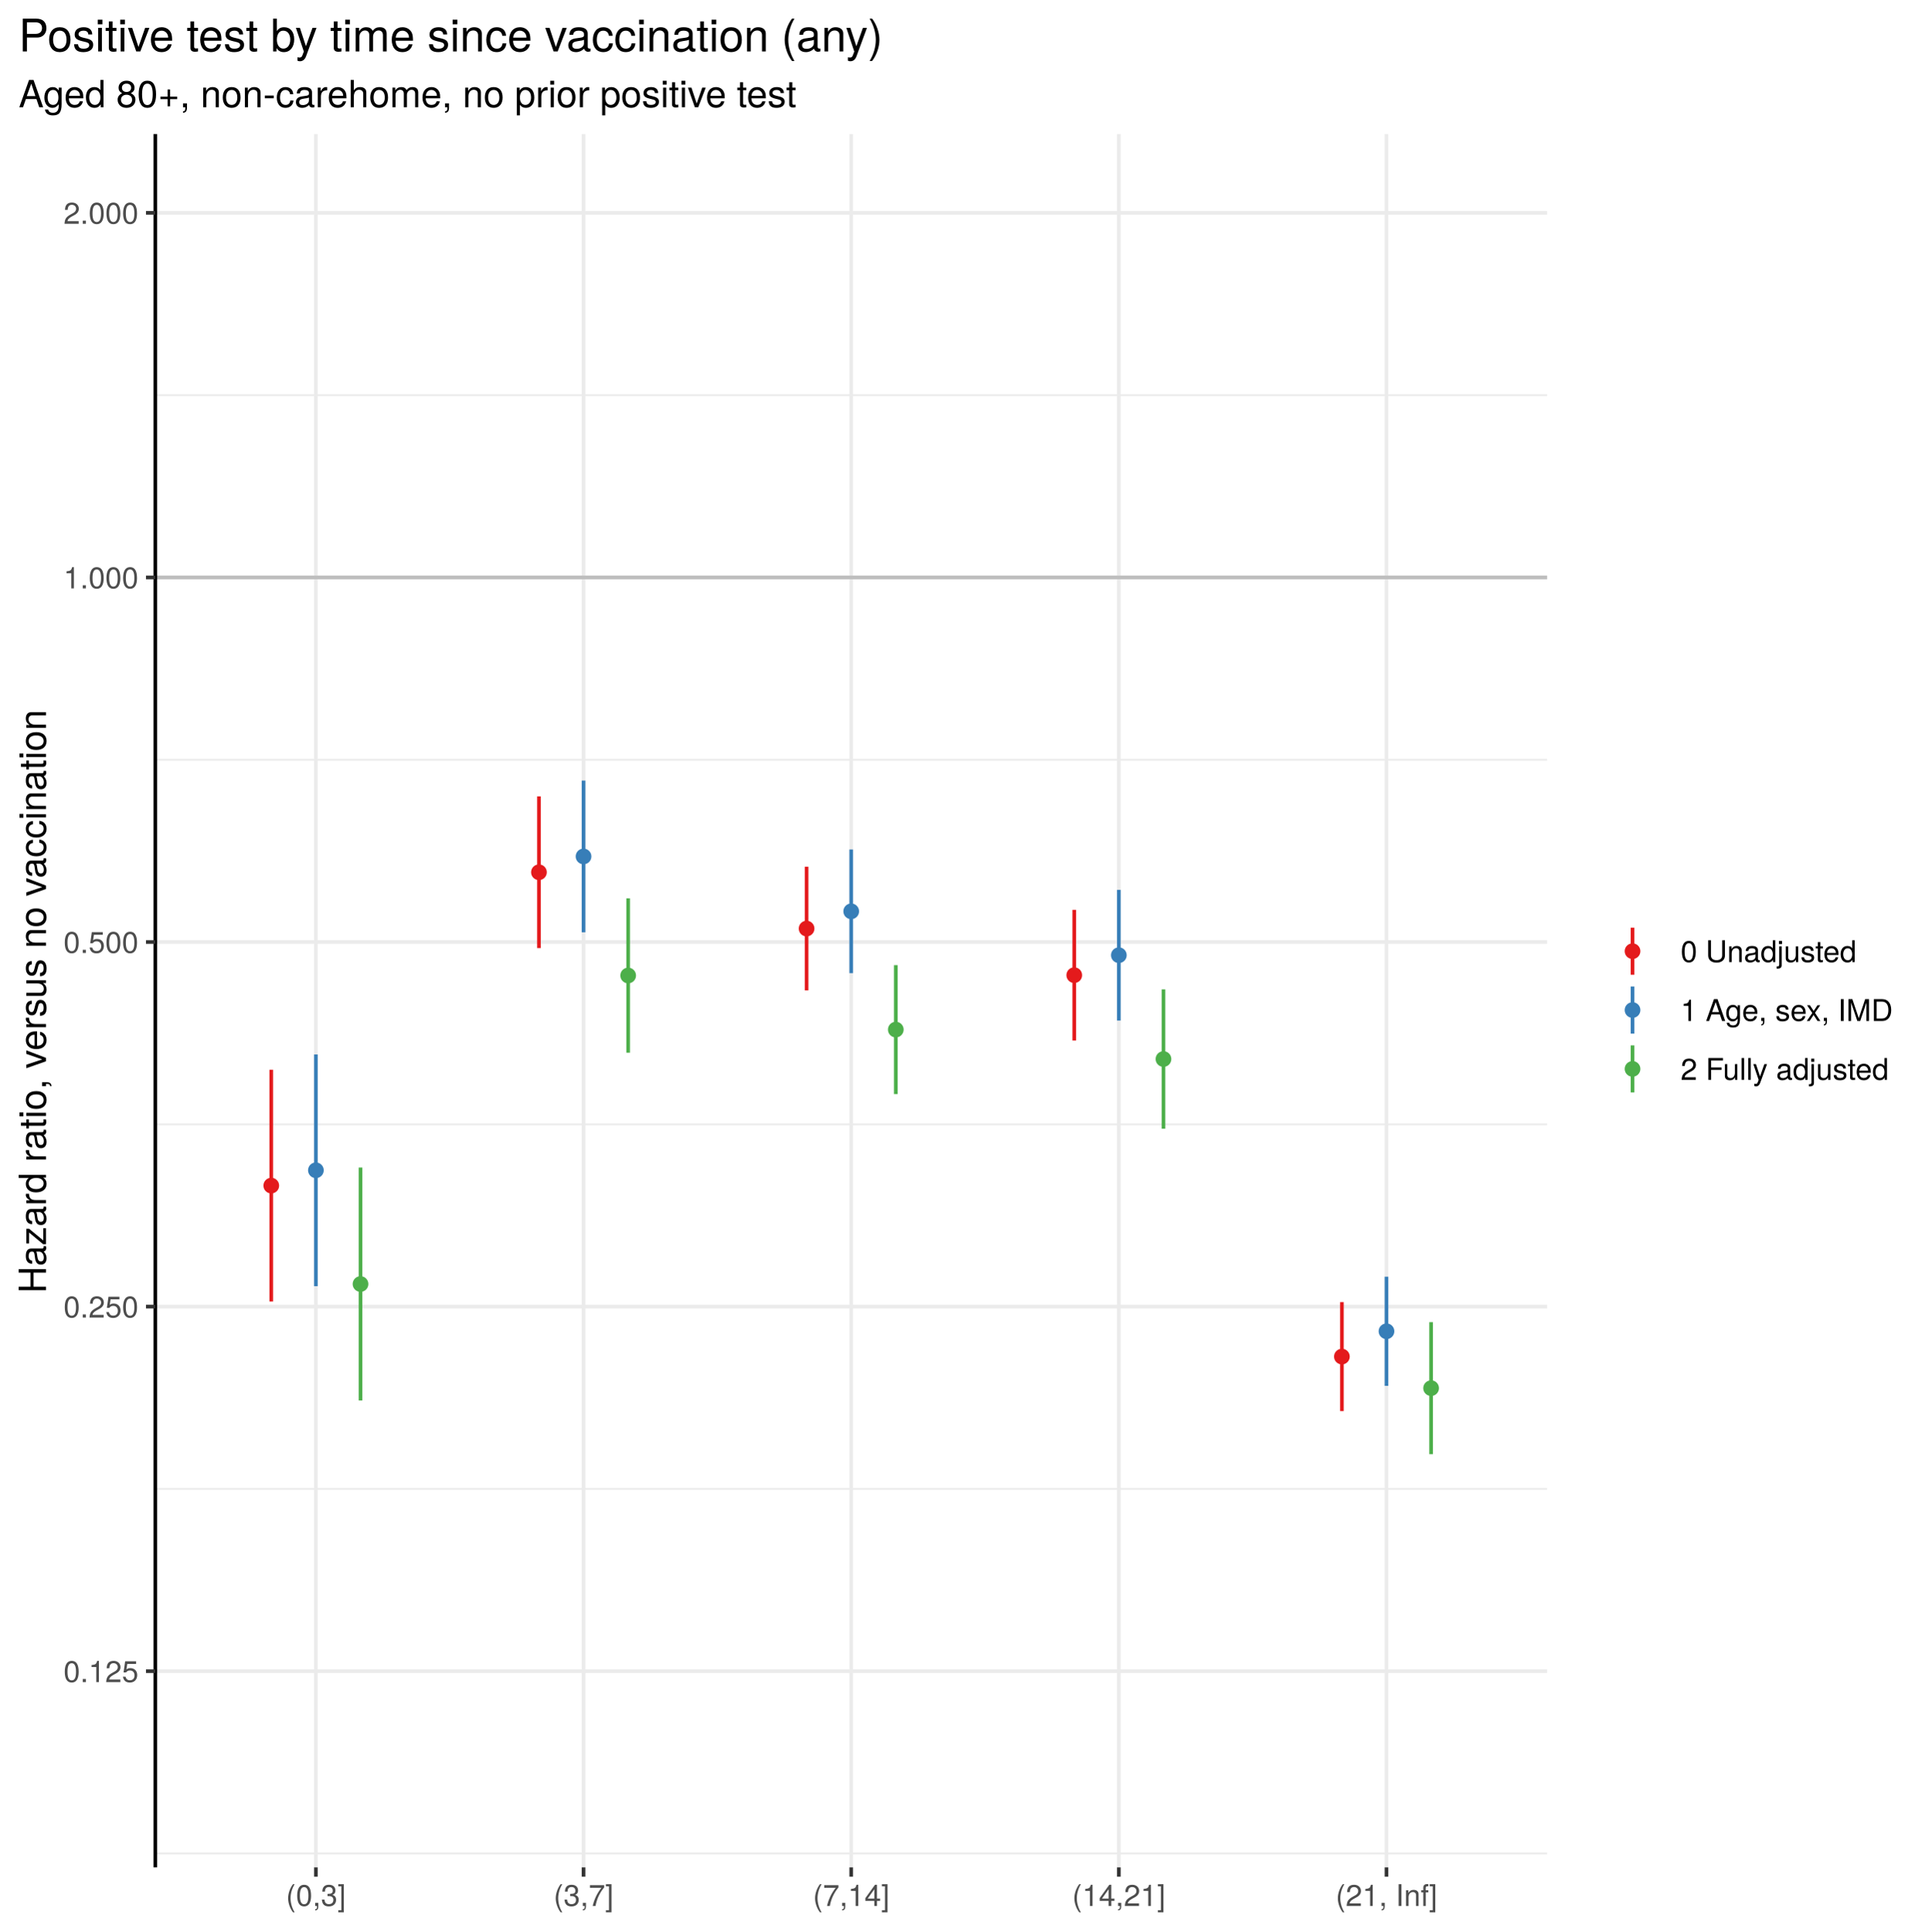
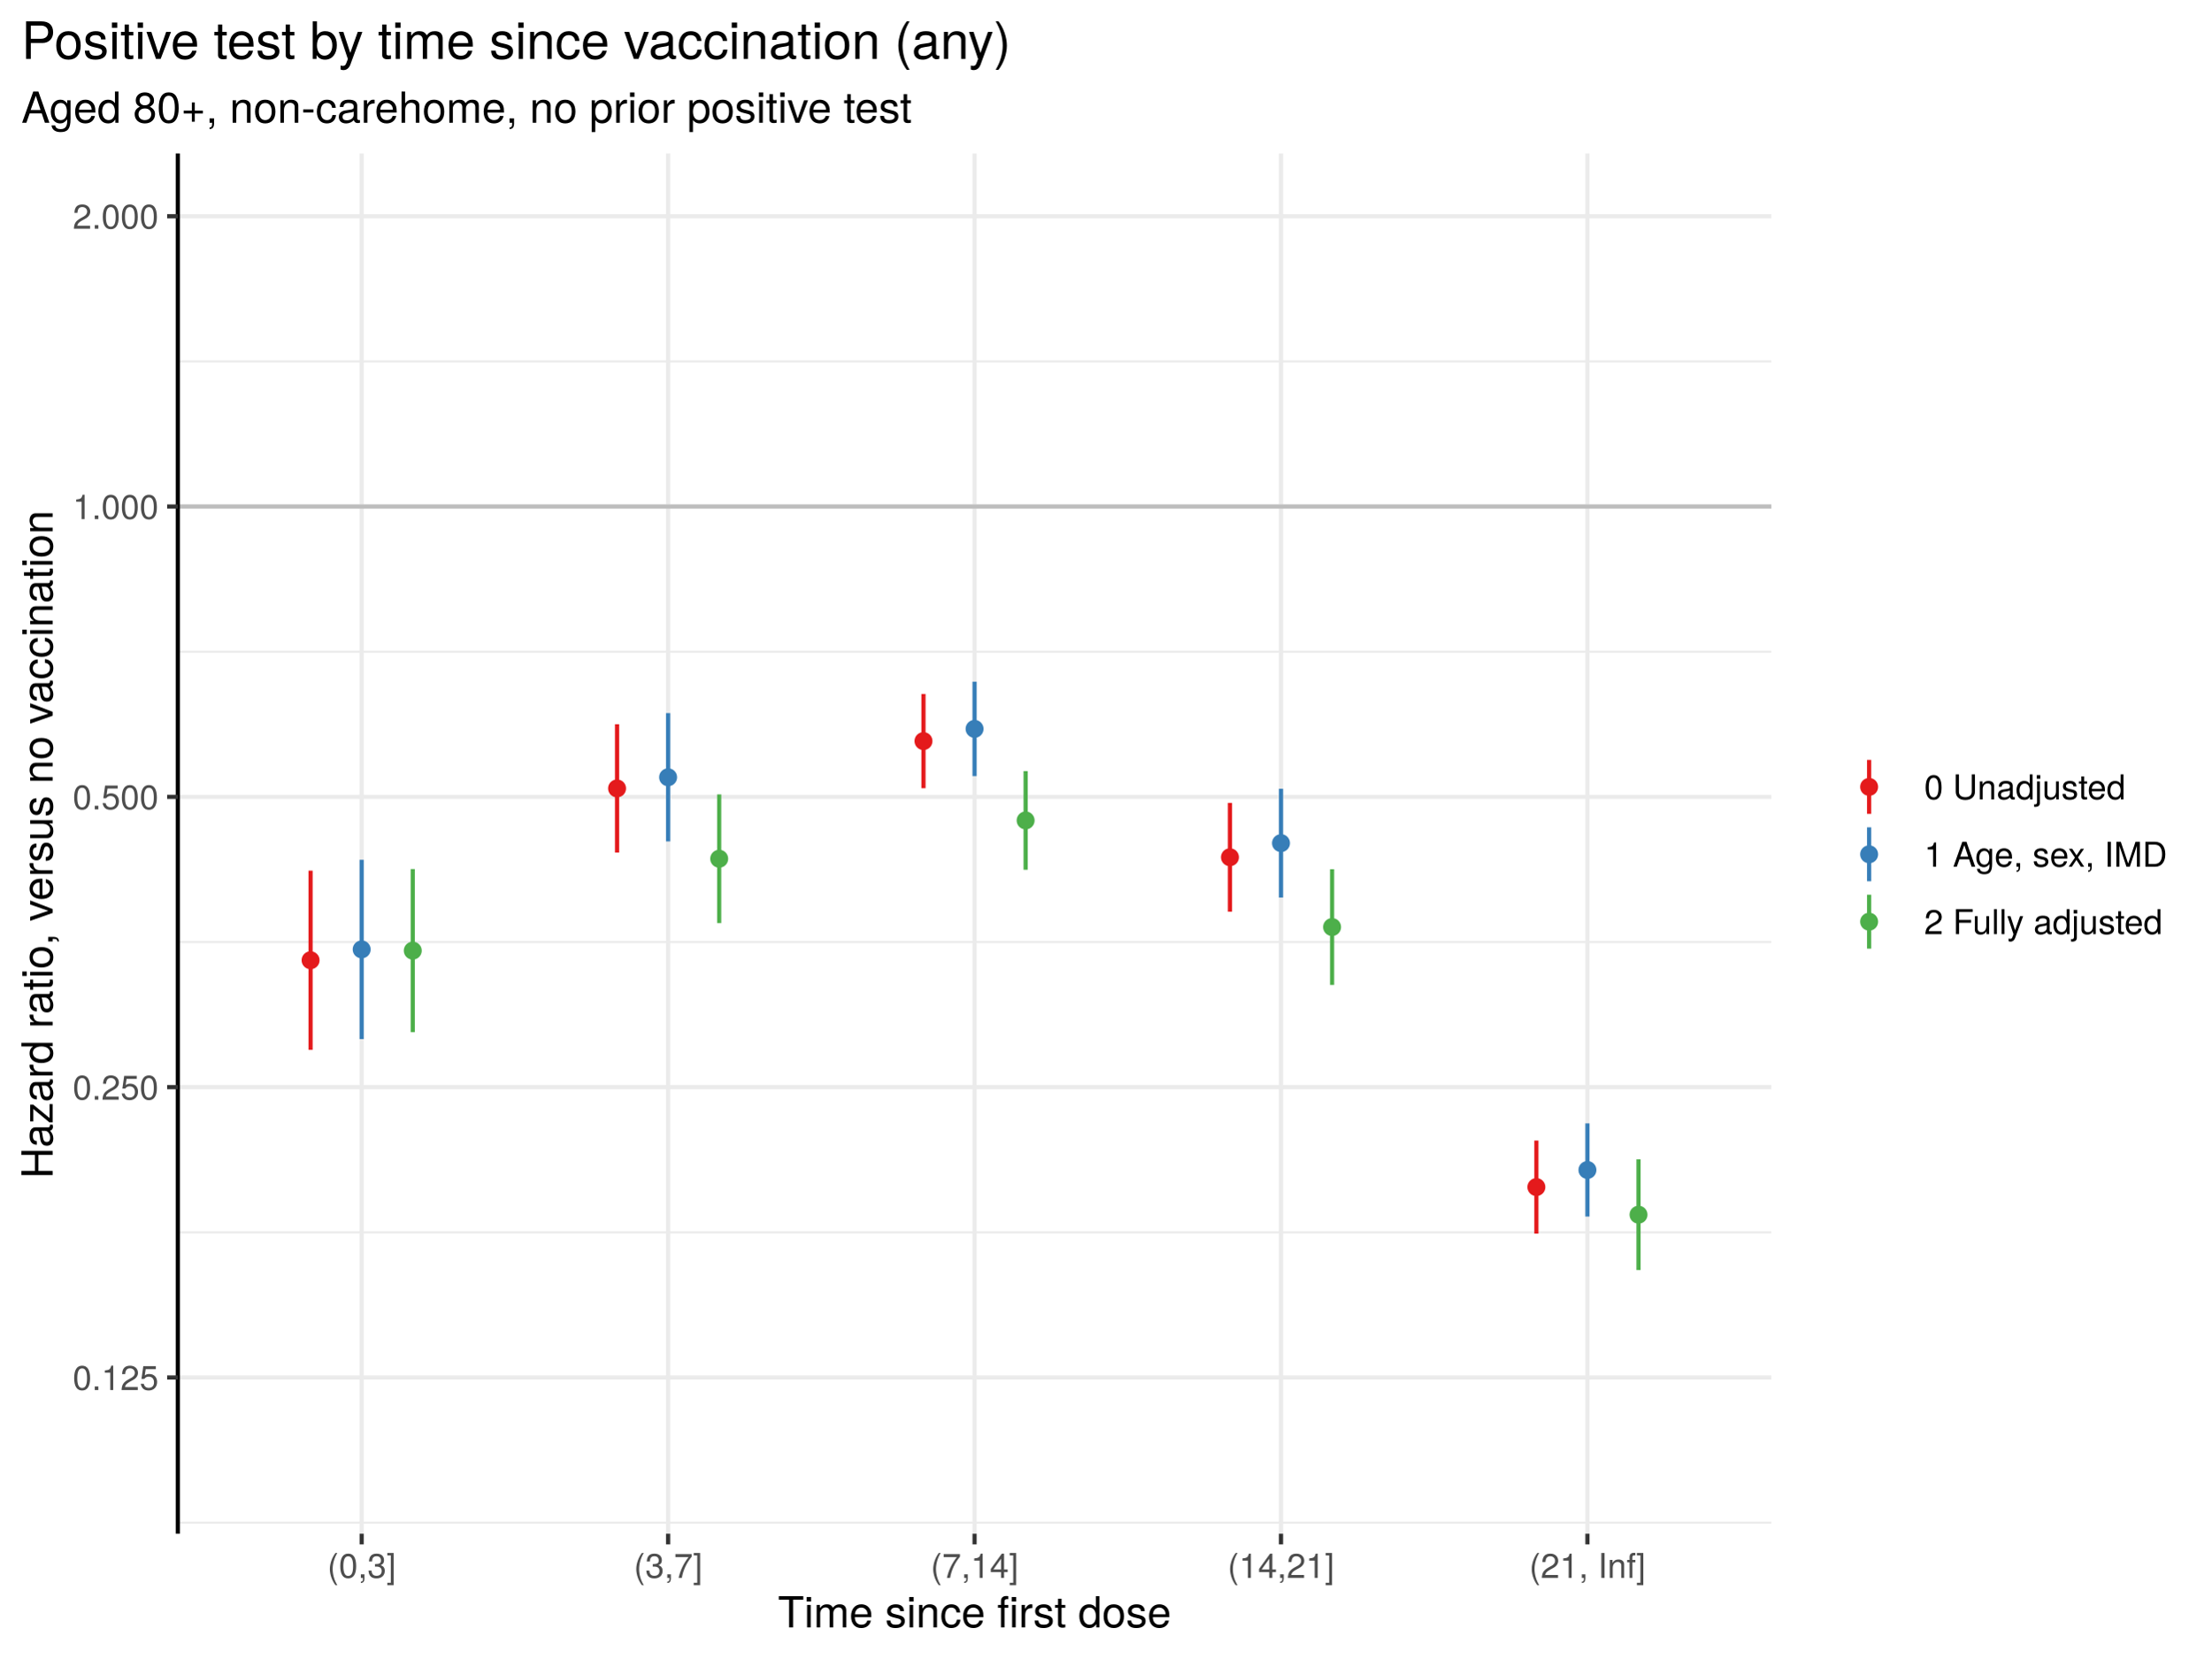
- <svg xmlns="http://www.w3.org/2000/svg" viewBox="0 0 566.93 566.93">
+ <svg xmlns="http://www.w3.org/2000/svg" viewBox="0 0 566.93 425.20">
  <defs>
    <style type="text/css">
    line, polyline, polygon, path, rect, circle {
      fill: none;
      stroke: #000000;
      stroke-linecap: round;
      stroke-linejoin: round;
      stroke-miterlimit: 10.00;
    }
  </style>
  </defs>
  <rect width="100%" height="100%" style="stroke: none; fill: #FFFFFF;" />
-   <rect x="0.00" y="0.00" width="566.93" height="566.93" style="stroke-width: 1.07; stroke: #FFFFFF; fill: #FFFFFF;" />
+   <rect x="0.00" y="0.00" width="566.93" height="425.20" style="stroke-width: 1.07; stroke: #FFFFFF; fill: #FFFFFF;" />
  <defs>
-     <clipPath id="cpNDUuNTl8NDU0LjE3fDU0OC4xOHwzOS4zNg==">
-       <rect x="45.59" y="39.36" width="408.58" height="508.83" />
+     <clipPath id="cpNDUuNTl8NDU0LjE3fDM5My4zMHwzOS4zNg==">
+       <rect x="45.59" y="39.36" width="408.58" height="353.94" />
    </clipPath>
  </defs>
-   <rect x="45.59" y="39.36" width="408.58" height="508.83" style="stroke-width: 1.07; stroke: none; fill: #FFFFFF;" clip-path="url(#cpNDUuNTl8NDU0LjE3fDU0OC4xOHwzOS4zNg==)" />
-   <polyline points="45.59,544.11 454.17,544.11 " style="stroke-width: 0.53; stroke: #EBEBEB; stroke-linecap: butt;" clip-path="url(#cpNDUuNTl8NDU0LjE3fDU0OC4xOHwzOS4zNg==)" />
-   <polyline points="45.59,437.09 454.17,437.09 " style="stroke-width: 0.53; stroke: #EBEBEB; stroke-linecap: butt;" clip-path="url(#cpNDUuNTl8NDU0LjE3fDU0OC4xOHwzOS4zNg==)" />
-   <polyline points="45.59,330.06 454.17,330.06 " style="stroke-width: 0.53; stroke: #EBEBEB; stroke-linecap: butt;" clip-path="url(#cpNDUuNTl8NDU0LjE3fDU0OC4xOHwzOS4zNg==)" />
-   <polyline points="45.59,223.03 454.17,223.03 " style="stroke-width: 0.53; stroke: #EBEBEB; stroke-linecap: butt;" clip-path="url(#cpNDUuNTl8NDU0LjE3fDU0OC4xOHwzOS4zNg==)" />
-   <polyline points="45.59,116.00 454.17,116.00 " style="stroke-width: 0.53; stroke: #EBEBEB; stroke-linecap: butt;" clip-path="url(#cpNDUuNTl8NDU0LjE3fDU0OC4xOHwzOS4zNg==)" />
-   <polyline points="45.59,490.60 454.17,490.60 " style="stroke-width: 1.07; stroke: #EBEBEB; stroke-linecap: butt;" clip-path="url(#cpNDUuNTl8NDU0LjE3fDU0OC4xOHwzOS4zNg==)" />
-   <polyline points="45.59,383.57 454.17,383.57 " style="stroke-width: 1.07; stroke: #EBEBEB; stroke-linecap: butt;" clip-path="url(#cpNDUuNTl8NDU0LjE3fDU0OC4xOHwzOS4zNg==)" />
-   <polyline points="45.59,276.54 454.17,276.54 " style="stroke-width: 1.07; stroke: #EBEBEB; stroke-linecap: butt;" clip-path="url(#cpNDUuNTl8NDU0LjE3fDU0OC4xOHwzOS4zNg==)" />
-   <polyline points="45.59,169.51 454.17,169.51 " style="stroke-width: 1.07; stroke: #EBEBEB; stroke-linecap: butt;" clip-path="url(#cpNDUuNTl8NDU0LjE3fDU0OC4xOHwzOS4zNg==)" />
-   <polyline points="45.59,62.48 454.17,62.48 " style="stroke-width: 1.07; stroke: #EBEBEB; stroke-linecap: butt;" clip-path="url(#cpNDUuNTl8NDU0LjE3fDU0OC4xOHwzOS4zNg==)" />
-   <polyline points="92.73,548.18 92.73,39.36 " style="stroke-width: 1.07; stroke: #EBEBEB; stroke-linecap: butt;" clip-path="url(#cpNDUuNTl8NDU0LjE3fDU0OC4xOHwzOS4zNg==)" />
-   <polyline points="171.30,548.18 171.30,39.36 " style="stroke-width: 1.07; stroke: #EBEBEB; stroke-linecap: butt;" clip-path="url(#cpNDUuNTl8NDU0LjE3fDU0OC4xOHwzOS4zNg==)" />
-   <polyline points="249.88,548.18 249.88,39.36 " style="stroke-width: 1.07; stroke: #EBEBEB; stroke-linecap: butt;" clip-path="url(#cpNDUuNTl8NDU0LjE3fDU0OC4xOHwzOS4zNg==)" />
-   <polyline points="328.45,548.18 328.45,39.36 " style="stroke-width: 1.07; stroke: #EBEBEB; stroke-linecap: butt;" clip-path="url(#cpNDUuNTl8NDU0LjE3fDU0OC4xOHwzOS4zNg==)" />
-   <polyline points="407.02,548.18 407.02,39.36 " style="stroke-width: 1.07; stroke: #EBEBEB; stroke-linecap: butt;" clip-path="url(#cpNDUuNTl8NDU0LjE3fDU0OC4xOHwzOS4zNg==)" />
-   <circle cx="79.63" cy="348.05" r="1.95" style="stroke-width: 0.71; stroke: #E41A1C; fill: #E41A1C;" clip-path="url(#cpNDUuNTl8NDU0LjE3fDU0OC4xOHwzOS4zNg==)" />
-   <circle cx="158.21" cy="256.06" r="1.95" style="stroke-width: 0.71; stroke: #E41A1C; fill: #E41A1C;" clip-path="url(#cpNDUuNTl8NDU0LjE3fDU0OC4xOHwzOS4zNg==)" />
-   <circle cx="236.78" cy="272.59" r="1.95" style="stroke-width: 0.71; stroke: #E41A1C; fill: #E41A1C;" clip-path="url(#cpNDUuNTl8NDU0LjE3fDU0OC4xOHwzOS4zNg==)" />
-   <circle cx="315.36" cy="286.27" r="1.95" style="stroke-width: 0.71; stroke: #E41A1C; fill: #E41A1C;" clip-path="url(#cpNDUuNTl8NDU0LjE3fDU0OC4xOHwzOS4zNg==)" />
-   <circle cx="393.93" cy="398.24" r="1.95" style="stroke-width: 0.71; stroke: #E41A1C; fill: #E41A1C;" clip-path="url(#cpNDUuNTl8NDU0LjE3fDU0OC4xOHwzOS4zNg==)" />
-   <circle cx="92.73" cy="343.55" r="1.95" style="stroke-width: 0.71; stroke: #377EB8; fill: #377EB8;" clip-path="url(#cpNDUuNTl8NDU0LjE3fDU0OC4xOHwzOS4zNg==)" />
-   <circle cx="171.30" cy="251.42" r="1.95" style="stroke-width: 0.71; stroke: #377EB8; fill: #377EB8;" clip-path="url(#cpNDUuNTl8NDU0LjE3fDU0OC4xOHwzOS4zNg==)" />
-   <circle cx="249.88" cy="267.53" r="1.95" style="stroke-width: 0.71; stroke: #377EB8; fill: #377EB8;" clip-path="url(#cpNDUuNTl8NDU0LjE3fDU0OC4xOHwzOS4zNg==)" />
-   <circle cx="328.45" cy="280.41" r="1.95" style="stroke-width: 0.71; stroke: #377EB8; fill: #377EB8;" clip-path="url(#cpNDUuNTl8NDU0LjE3fDU0OC4xOHwzOS4zNg==)" />
-   <circle cx="407.02" cy="390.81" r="1.95" style="stroke-width: 0.71; stroke: #377EB8; fill: #377EB8;" clip-path="url(#cpNDUuNTl8NDU0LjE3fDU0OC4xOHwzOS4zNg==)" />
-   <circle cx="105.83" cy="376.94" r="1.95" style="stroke-width: 0.71; stroke: #4DAF4A; fill: #4DAF4A;" clip-path="url(#cpNDUuNTl8NDU0LjE3fDU0OC4xOHwzOS4zNg==)" />
-   <circle cx="184.40" cy="286.37" r="1.95" style="stroke-width: 0.71; stroke: #4DAF4A; fill: #4DAF4A;" clip-path="url(#cpNDUuNTl8NDU0LjE3fDU0OC4xOHwzOS4zNg==)" />
-   <circle cx="262.97" cy="302.25" r="1.95" style="stroke-width: 0.71; stroke: #4DAF4A; fill: #4DAF4A;" clip-path="url(#cpNDUuNTl8NDU0LjE3fDU0OC4xOHwzOS4zNg==)" />
-   <circle cx="341.55" cy="310.89" r="1.95" style="stroke-width: 0.71; stroke: #4DAF4A; fill: #4DAF4A;" clip-path="url(#cpNDUuNTl8NDU0LjE3fDU0OC4xOHwzOS4zNg==)" />
-   <circle cx="420.12" cy="407.51" r="1.95" style="stroke-width: 0.71; stroke: #4DAF4A; fill: #4DAF4A;" clip-path="url(#cpNDUuNTl8NDU0LjE3fDU0OC4xOHwzOS4zNg==)" />
-   <line x1="79.63" y1="382.06" x2="79.63" y2="314.04" style="stroke-width: 1.07; stroke: #E41A1C; stroke-linecap: butt;" clip-path="url(#cpNDUuNTl8NDU0LjE3fDU0OC4xOHwzOS4zNg==)" />
-   <line x1="158.21" y1="278.32" x2="158.21" y2="233.79" style="stroke-width: 1.07; stroke: #E41A1C; stroke-linecap: butt;" clip-path="url(#cpNDUuNTl8NDU0LjE3fDU0OC4xOHwzOS4zNg==)" />
-   <line x1="236.78" y1="290.73" x2="236.78" y2="254.44" style="stroke-width: 1.07; stroke: #E41A1C; stroke-linecap: butt;" clip-path="url(#cpNDUuNTl8NDU0LjE3fDU0OC4xOHwzOS4zNg==)" />
-   <line x1="315.36" y1="305.45" x2="315.36" y2="267.09" style="stroke-width: 1.07; stroke: #E41A1C; stroke-linecap: butt;" clip-path="url(#cpNDUuNTl8NDU0LjE3fDU0OC4xOHwzOS4zNg==)" />
-   <line x1="393.93" y1="414.23" x2="393.93" y2="382.24" style="stroke-width: 1.07; stroke: #E41A1C; stroke-linecap: butt;" clip-path="url(#cpNDUuNTl8NDU0LjE3fDU0OC4xOHwzOS4zNg==)" />
-   <line x1="92.73" y1="377.57" x2="92.73" y2="309.54" style="stroke-width: 1.07; stroke: #377EB8; stroke-linecap: butt;" clip-path="url(#cpNDUuNTl8NDU0LjE3fDU0OC4xOHwzOS4zNg==)" />
-   <line x1="171.30" y1="273.69" x2="171.30" y2="229.15" style="stroke-width: 1.07; stroke: #377EB8; stroke-linecap: butt;" clip-path="url(#cpNDUuNTl8NDU0LjE3fDU0OC4xOHwzOS4zNg==)" />
-   <line x1="249.88" y1="285.68" x2="249.88" y2="249.38" style="stroke-width: 1.07; stroke: #377EB8; stroke-linecap: butt;" clip-path="url(#cpNDUuNTl8NDU0LjE3fDU0OC4xOHwzOS4zNg==)" />
-   <line x1="328.45" y1="299.59" x2="328.45" y2="261.22" style="stroke-width: 1.07; stroke: #377EB8; stroke-linecap: butt;" clip-path="url(#cpNDUuNTl8NDU0LjE3fDU0OC4xOHwzOS4zNg==)" />
-   <line x1="407.02" y1="406.83" x2="407.02" y2="374.80" style="stroke-width: 1.07; stroke: #377EB8; stroke-linecap: butt;" clip-path="url(#cpNDUuNTl8NDU0LjE3fDU0OC4xOHwzOS4zNg==)" />
-   <line x1="105.83" y1="411.13" x2="105.83" y2="342.75" style="stroke-width: 1.07; stroke: #4DAF4A; stroke-linecap: butt;" clip-path="url(#cpNDUuNTl8NDU0LjE3fDU0OC4xOHwzOS4zNg==)" />
-   <line x1="184.40" y1="309.03" x2="184.40" y2="263.72" style="stroke-width: 1.07; stroke: #4DAF4A; stroke-linecap: butt;" clip-path="url(#cpNDUuNTl8NDU0LjE3fDU0OC4xOHwzOS4zNg==)" />
-   <line x1="262.97" y1="321.18" x2="262.97" y2="283.33" style="stroke-width: 1.07; stroke: #4DAF4A; stroke-linecap: butt;" clip-path="url(#cpNDUuNTl8NDU0LjE3fDU0OC4xOHwzOS4zNg==)" />
-   <line x1="341.55" y1="331.34" x2="341.55" y2="290.44" style="stroke-width: 1.07; stroke: #4DAF4A; stroke-linecap: butt;" clip-path="url(#cpNDUuNTl8NDU0LjE3fDU0OC4xOHwzOS4zNg==)" />
-   <line x1="420.12" y1="426.89" x2="420.12" y2="388.13" style="stroke-width: 1.07; stroke: #4DAF4A; stroke-linecap: butt;" clip-path="url(#cpNDUuNTl8NDU0LjE3fDU0OC4xOHwzOS4zNg==)" />
-   <line x1="45.59" y1="169.51" x2="454.17" y2="169.51" style="stroke-width: 1.07; stroke: #BEBEBE; stroke-linecap: butt;" clip-path="url(#cpNDUuNTl8NDU0LjE3fDU0OC4xOHwzOS4zNg==)" />
+   <rect x="45.59" y="39.36" width="408.58" height="353.94" style="stroke-width: 1.07; stroke: none; fill: #FFFFFF;" clip-path="url(#cpNDUuNTl8NDU0LjE3fDM5My4zMHwzOS4zNg==)" />
+   <polyline points="45.59,390.46 454.17,390.46 " style="stroke-width: 0.53; stroke: #EBEBEB; stroke-linecap: butt;" clip-path="url(#cpNDUuNTl8NDU0LjE3fDM5My4zMHwzOS4zNg==)" />
+   <polyline points="45.59,316.02 454.17,316.02 " style="stroke-width: 0.53; stroke: #EBEBEB; stroke-linecap: butt;" clip-path="url(#cpNDUuNTl8NDU0LjE3fDM5My4zMHwzOS4zNg==)" />
+   <polyline points="45.59,241.57 454.17,241.57 " style="stroke-width: 0.53; stroke: #EBEBEB; stroke-linecap: butt;" clip-path="url(#cpNDUuNTl8NDU0LjE3fDM5My4zMHwzOS4zNg==)" />
+   <polyline points="45.59,167.12 454.17,167.12 " style="stroke-width: 0.53; stroke: #EBEBEB; stroke-linecap: butt;" clip-path="url(#cpNDUuNTl8NDU0LjE3fDM5My4zMHwzOS4zNg==)" />
+   <polyline points="45.59,92.67 454.17,92.67 " style="stroke-width: 0.53; stroke: #EBEBEB; stroke-linecap: butt;" clip-path="url(#cpNDUuNTl8NDU0LjE3fDM5My4zMHwzOS4zNg==)" />
+   <polyline points="45.59,353.24 454.17,353.24 " style="stroke-width: 1.07; stroke: #EBEBEB; stroke-linecap: butt;" clip-path="url(#cpNDUuNTl8NDU0LjE3fDM5My4zMHwzOS4zNg==)" />
+   <polyline points="45.59,278.79 454.17,278.79 " style="stroke-width: 1.07; stroke: #EBEBEB; stroke-linecap: butt;" clip-path="url(#cpNDUuNTl8NDU0LjE3fDM5My4zMHwzOS4zNg==)" />
+   <polyline points="45.59,204.34 454.17,204.34 " style="stroke-width: 1.07; stroke: #EBEBEB; stroke-linecap: butt;" clip-path="url(#cpNDUuNTl8NDU0LjE3fDM5My4zMHwzOS4zNg==)" />
+   <polyline points="45.59,129.89 454.17,129.89 " style="stroke-width: 1.07; stroke: #EBEBEB; stroke-linecap: butt;" clip-path="url(#cpNDUuNTl8NDU0LjE3fDM5My4zMHwzOS4zNg==)" />
+   <polyline points="45.59,55.44 454.17,55.44 " style="stroke-width: 1.07; stroke: #EBEBEB; stroke-linecap: butt;" clip-path="url(#cpNDUuNTl8NDU0LjE3fDM5My4zMHwzOS4zNg==)" />
+   <polyline points="92.73,393.30 92.73,39.36 " style="stroke-width: 1.07; stroke: #EBEBEB; stroke-linecap: butt;" clip-path="url(#cpNDUuNTl8NDU0LjE3fDM5My4zMHwzOS4zNg==)" />
+   <polyline points="171.30,393.30 171.30,39.36 " style="stroke-width: 1.07; stroke: #EBEBEB; stroke-linecap: butt;" clip-path="url(#cpNDUuNTl8NDU0LjE3fDM5My4zMHwzOS4zNg==)" />
+   <polyline points="249.88,393.30 249.88,39.36 " style="stroke-width: 1.07; stroke: #EBEBEB; stroke-linecap: butt;" clip-path="url(#cpNDUuNTl8NDU0LjE3fDM5My4zMHwzOS4zNg==)" />
+   <polyline points="328.45,393.30 328.45,39.36 " style="stroke-width: 1.07; stroke: #EBEBEB; stroke-linecap: butt;" clip-path="url(#cpNDUuNTl8NDU0LjE3fDM5My4zMHwzOS4zNg==)" />
+   <polyline points="407.02,393.30 407.02,39.36 " style="stroke-width: 1.07; stroke: #EBEBEB; stroke-linecap: butt;" clip-path="url(#cpNDUuNTl8NDU0LjE3fDM5My4zMHwzOS4zNg==)" />
+   <circle cx="79.63" cy="246.24" r="1.95" style="stroke-width: 0.71; stroke: #E41A1C; fill: #E41A1C;" clip-path="url(#cpNDUuNTl8NDU0LjE3fDM5My4zMHwzOS4zNg==)" />
+   <circle cx="158.21" cy="202.18" r="1.95" style="stroke-width: 0.71; stroke: #E41A1C; fill: #E41A1C;" clip-path="url(#cpNDUuNTl8NDU0LjE3fDM5My4zMHwzOS4zNg==)" />
+   <circle cx="236.78" cy="190.04" r="1.95" style="stroke-width: 0.71; stroke: #E41A1C; fill: #E41A1C;" clip-path="url(#cpNDUuNTl8NDU0LjE3fDM5My4zMHwzOS4zNg==)" />
+   <circle cx="315.36" cy="219.83" r="1.95" style="stroke-width: 0.71; stroke: #E41A1C; fill: #E41A1C;" clip-path="url(#cpNDUuNTl8NDU0LjE3fDM5My4zMHwzOS4zNg==)" />
+   <circle cx="393.93" cy="304.41" r="1.95" style="stroke-width: 0.71; stroke: #E41A1C; fill: #E41A1C;" clip-path="url(#cpNDUuNTl8NDU0LjE3fDM5My4zMHwzOS4zNg==)" />
+   <circle cx="92.73" cy="243.46" r="1.95" style="stroke-width: 0.71; stroke: #377EB8; fill: #377EB8;" clip-path="url(#cpNDUuNTl8NDU0LjE3fDM5My4zMHwzOS4zNg==)" />
+   <circle cx="171.30" cy="199.32" r="1.95" style="stroke-width: 0.71; stroke: #377EB8; fill: #377EB8;" clip-path="url(#cpNDUuNTl8NDU0LjE3fDM5My4zMHwzOS4zNg==)" />
+   <circle cx="249.88" cy="186.91" r="1.95" style="stroke-width: 0.71; stroke: #377EB8; fill: #377EB8;" clip-path="url(#cpNDUuNTl8NDU0LjE3fDM5My4zMHwzOS4zNg==)" />
+   <circle cx="328.45" cy="216.21" r="1.95" style="stroke-width: 0.71; stroke: #377EB8; fill: #377EB8;" clip-path="url(#cpNDUuNTl8NDU0LjE3fDM5My4zMHwzOS4zNg==)" />
+   <circle cx="407.02" cy="300.03" r="1.95" style="stroke-width: 0.71; stroke: #377EB8; fill: #377EB8;" clip-path="url(#cpNDUuNTl8NDU0LjE3fDM5My4zMHwzOS4zNg==)" />
+   <circle cx="105.83" cy="243.78" r="1.95" style="stroke-width: 0.71; stroke: #4DAF4A; fill: #4DAF4A;" clip-path="url(#cpNDUuNTl8NDU0LjE3fDM5My4zMHwzOS4zNg==)" />
+   <circle cx="184.40" cy="220.21" r="1.95" style="stroke-width: 0.71; stroke: #4DAF4A; fill: #4DAF4A;" clip-path="url(#cpNDUuNTl8NDU0LjE3fDM5My4zMHwzOS4zNg==)" />
+   <circle cx="262.97" cy="210.39" r="1.95" style="stroke-width: 0.71; stroke: #4DAF4A; fill: #4DAF4A;" clip-path="url(#cpNDUuNTl8NDU0LjE3fDM5My4zMHwzOS4zNg==)" />
+   <circle cx="341.55" cy="237.73" r="1.95" style="stroke-width: 0.71; stroke: #4DAF4A; fill: #4DAF4A;" clip-path="url(#cpNDUuNTl8NDU0LjE3fDM5My4zMHwzOS4zNg==)" />
+   <circle cx="420.12" cy="311.49" r="1.95" style="stroke-width: 0.71; stroke: #4DAF4A; fill: #4DAF4A;" clip-path="url(#cpNDUuNTl8NDU0LjE3fDM5My4zMHwzOS4zNg==)" />
+   <line x1="79.63" y1="269.22" x2="79.63" y2="223.26" style="stroke-width: 1.07; stroke: #E41A1C; stroke-linecap: butt;" clip-path="url(#cpNDUuNTl8NDU0LjE3fDM5My4zMHwzOS4zNg==)" />
+   <line x1="158.21" y1="218.62" x2="158.21" y2="185.73" style="stroke-width: 1.07; stroke: #E41A1C; stroke-linecap: butt;" clip-path="url(#cpNDUuNTl8NDU0LjE3fDM5My4zMHwzOS4zNg==)" />
+   <line x1="236.78" y1="202.13" x2="236.78" y2="177.95" style="stroke-width: 1.07; stroke: #E41A1C; stroke-linecap: butt;" clip-path="url(#cpNDUuNTl8NDU0LjE3fDM5My4zMHwzOS4zNg==)" />
+   <line x1="315.36" y1="233.78" x2="315.36" y2="205.89" style="stroke-width: 1.07; stroke: #E41A1C; stroke-linecap: butt;" clip-path="url(#cpNDUuNTl8NDU0LjE3fDM5My4zMHwzOS4zNg==)" />
+   <line x1="393.93" y1="316.34" x2="393.93" y2="292.48" style="stroke-width: 1.07; stroke: #E41A1C; stroke-linecap: butt;" clip-path="url(#cpNDUuNTl8NDU0LjE3fDM5My4zMHwzOS4zNg==)" />
+   <line x1="92.73" y1="266.45" x2="92.73" y2="220.48" style="stroke-width: 1.07; stroke: #377EB8; stroke-linecap: butt;" clip-path="url(#cpNDUuNTl8NDU0LjE3fDM5My4zMHwzOS4zNg==)" />
+   <line x1="171.30" y1="215.77" x2="171.30" y2="182.87" style="stroke-width: 1.07; stroke: #377EB8; stroke-linecap: butt;" clip-path="url(#cpNDUuNTl8NDU0LjE3fDM5My4zMHwzOS4zNg==)" />
+   <line x1="249.88" y1="199.01" x2="249.88" y2="174.81" style="stroke-width: 1.07; stroke: #377EB8; stroke-linecap: butt;" clip-path="url(#cpNDUuNTl8NDU0LjE3fDM5My4zMHwzOS4zNg==)" />
+   <line x1="328.45" y1="230.16" x2="328.45" y2="202.26" style="stroke-width: 1.07; stroke: #377EB8; stroke-linecap: butt;" clip-path="url(#cpNDUuNTl8NDU0LjE3fDM5My4zMHwzOS4zNg==)" />
+   <line x1="407.02" y1="311.97" x2="407.02" y2="288.08" style="stroke-width: 1.07; stroke: #377EB8; stroke-linecap: butt;" clip-path="url(#cpNDUuNTl8NDU0LjE3fDM5My4zMHwzOS4zNg==)" />
+   <line x1="105.83" y1="264.69" x2="105.83" y2="222.86" style="stroke-width: 1.07; stroke: #4DAF4A; stroke-linecap: butt;" clip-path="url(#cpNDUuNTl8NDU0LjE3fDM5My4zMHwzOS4zNg==)" />
+   <line x1="184.40" y1="236.70" x2="184.40" y2="203.71" style="stroke-width: 1.07; stroke: #4DAF4A; stroke-linecap: butt;" clip-path="url(#cpNDUuNTl8NDU0LjE3fDM5My4zMHwzOS4zNg==)" />
+   <line x1="262.97" y1="223.04" x2="262.97" y2="197.74" style="stroke-width: 1.07; stroke: #4DAF4A; stroke-linecap: butt;" clip-path="url(#cpNDUuNTl8NDU0LjE3fDM5My4zMHwzOS4zNg==)" />
+   <line x1="341.55" y1="252.56" x2="341.55" y2="222.90" style="stroke-width: 1.07; stroke: #4DAF4A; stroke-linecap: butt;" clip-path="url(#cpNDUuNTl8NDU0LjE3fDM5My4zMHwzOS4zNg==)" />
+   <line x1="420.12" y1="325.69" x2="420.12" y2="297.30" style="stroke-width: 1.07; stroke: #4DAF4A; stroke-linecap: butt;" clip-path="url(#cpNDUuNTl8NDU0LjE3fDM5My4zMHwzOS4zNg==)" />
+   <line x1="45.59" y1="129.89" x2="454.17" y2="129.89" style="stroke-width: 1.07; stroke: #BEBEBE; stroke-linecap: butt;" clip-path="url(#cpNDUuNTl8NDU0LjE3fDM5My4zMHwzOS4zNg==)" />
  <defs>
-     <clipPath id="cpMC4wMHw1NjYuOTN8NTY2LjkzfDAuMDA=">
-       <rect x="0.00" y="0.00" width="566.93" height="566.93" />
+     <clipPath id="cpMC4wMHw1NjYuOTN8NDI1LjIwfDAuMDA=">
+       <rect x="0.00" y="0.00" width="566.93" height="425.20" />
    </clipPath>
  </defs>
-   <polyline points="45.59,548.18 45.59,39.36 " style="stroke-width: 1.07; stroke-linecap: butt;" clip-path="url(#cpMC4wMHw1NjYuOTN8NTY2LjkzfDAuMDA=)" />
-   <g clip-path="url(#cpMC4wMHw1NjYuOTN8NTY2LjkzfDAuMDA=)">
-     <text x="18.64" y="493.81" style="font-size: 8.80px; fill: #4D4D4D; font-family: TeX Gyre Heros;" textLength="22.02px" lengthAdjust="spacingAndGlyphs">0.125</text>
+   <polyline points="45.59,393.30 45.59,39.36 " style="stroke-width: 1.07; stroke-linecap: butt;" clip-path="url(#cpMC4wMHw1NjYuOTN8NDI1LjIwfDAuMDA=)" />
+   <g clip-path="url(#cpMC4wMHw1NjYuOTN8NDI1LjIwfDAuMDA=)">
+     <text x="18.64" y="356.45" style="font-size: 8.80px; fill: #4D4D4D; font-family: TeX Gyre Heros;" textLength="22.02px" lengthAdjust="spacingAndGlyphs">0.125</text>
  </g>
-   <g clip-path="url(#cpMC4wMHw1NjYuOTN8NTY2LjkzfDAuMDA=)">
-     <text x="18.64" y="386.78" style="font-size: 8.80px; fill: #4D4D4D; font-family: TeX Gyre Heros;" textLength="22.02px" lengthAdjust="spacingAndGlyphs">0.250</text>
+   <g clip-path="url(#cpMC4wMHw1NjYuOTN8NDI1LjIwfDAuMDA=)">
+     <text x="18.64" y="282.00" style="font-size: 8.80px; fill: #4D4D4D; font-family: TeX Gyre Heros;" textLength="22.02px" lengthAdjust="spacingAndGlyphs">0.250</text>
  </g>
-   <g clip-path="url(#cpMC4wMHw1NjYuOTN8NTY2LjkzfDAuMDA=)">
-     <text x="18.64" y="279.75" style="font-size: 8.80px; fill: #4D4D4D; font-family: TeX Gyre Heros;" textLength="22.02px" lengthAdjust="spacingAndGlyphs">0.500</text>
+   <g clip-path="url(#cpMC4wMHw1NjYuOTN8NDI1LjIwfDAuMDA=)">
+     <text x="18.64" y="207.55" style="font-size: 8.80px; fill: #4D4D4D; font-family: TeX Gyre Heros;" textLength="22.02px" lengthAdjust="spacingAndGlyphs">0.500</text>
  </g>
-   <g clip-path="url(#cpMC4wMHw1NjYuOTN8NTY2LjkzfDAuMDA=)">
-     <text x="18.64" y="172.72" style="font-size: 8.80px; fill: #4D4D4D; font-family: TeX Gyre Heros;" textLength="22.02px" lengthAdjust="spacingAndGlyphs">1.000</text>
+   <g clip-path="url(#cpMC4wMHw1NjYuOTN8NDI1LjIwfDAuMDA=)">
+     <text x="18.64" y="133.10" style="font-size: 8.80px; fill: #4D4D4D; font-family: TeX Gyre Heros;" textLength="22.02px" lengthAdjust="spacingAndGlyphs">1.000</text>
  </g>
-   <g clip-path="url(#cpMC4wMHw1NjYuOTN8NTY2LjkzfDAuMDA=)">
-     <text x="18.64" y="65.69" style="font-size: 8.80px; fill: #4D4D4D; font-family: TeX Gyre Heros;" textLength="22.02px" lengthAdjust="spacingAndGlyphs">2.000</text>
+   <g clip-path="url(#cpMC4wMHw1NjYuOTN8NDI1LjIwfDAuMDA=)">
+     <text x="18.64" y="58.65" style="font-size: 8.80px; fill: #4D4D4D; font-family: TeX Gyre Heros;" textLength="22.02px" lengthAdjust="spacingAndGlyphs">2.000</text>
  </g>
-   <polyline points="42.85,490.60 45.59,490.60 " style="stroke-width: 1.07; stroke: #333333; stroke-linecap: butt;" clip-path="url(#cpMC4wMHw1NjYuOTN8NTY2LjkzfDAuMDA=)" />
-   <polyline points="42.85,383.57 45.59,383.57 " style="stroke-width: 1.07; stroke: #333333; stroke-linecap: butt;" clip-path="url(#cpMC4wMHw1NjYuOTN8NTY2LjkzfDAuMDA=)" />
-   <polyline points="42.85,276.54 45.59,276.54 " style="stroke-width: 1.07; stroke: #333333; stroke-linecap: butt;" clip-path="url(#cpMC4wMHw1NjYuOTN8NTY2LjkzfDAuMDA=)" />
-   <polyline points="42.85,169.51 45.59,169.51 " style="stroke-width: 1.07; stroke: #333333; stroke-linecap: butt;" clip-path="url(#cpMC4wMHw1NjYuOTN8NTY2LjkzfDAuMDA=)" />
-   <polyline points="42.85,62.48 45.59,62.48 " style="stroke-width: 1.07; stroke: #333333; stroke-linecap: butt;" clip-path="url(#cpMC4wMHw1NjYuOTN8NTY2LjkzfDAuMDA=)" />
-   <polyline points="92.73,550.92 92.73,548.18 " style="stroke-width: 1.07; stroke: #333333; stroke-linecap: butt;" clip-path="url(#cpMC4wMHw1NjYuOTN8NTY2LjkzfDAuMDA=)" />
-   <polyline points="171.30,550.92 171.30,548.18 " style="stroke-width: 1.07; stroke: #333333; stroke-linecap: butt;" clip-path="url(#cpMC4wMHw1NjYuOTN8NTY2LjkzfDAuMDA=)" />
-   <polyline points="249.88,550.92 249.88,548.18 " style="stroke-width: 1.07; stroke: #333333; stroke-linecap: butt;" clip-path="url(#cpMC4wMHw1NjYuOTN8NTY2LjkzfDAuMDA=)" />
-   <polyline points="328.45,550.92 328.45,548.18 " style="stroke-width: 1.07; stroke: #333333; stroke-linecap: butt;" clip-path="url(#cpMC4wMHw1NjYuOTN8NTY2LjkzfDAuMDA=)" />
-   <polyline points="407.02,550.92 407.02,548.18 " style="stroke-width: 1.07; stroke: #333333; stroke-linecap: butt;" clip-path="url(#cpMC4wMHw1NjYuOTN8NTY2LjkzfDAuMDA=)" />
-   <g clip-path="url(#cpMC4wMHw1NjYuOTN8NTY2LjkzfDAuMDA=)">
-     <text x="83.93" y="559.53" style="font-size: 8.80px; fill: #4D4D4D; font-family: TeX Gyre Heros;" textLength="17.61px" lengthAdjust="spacingAndGlyphs">(0,3]</text>
+   <polyline points="42.85,353.24 45.59,353.24 " style="stroke-width: 1.07; stroke: #333333; stroke-linecap: butt;" clip-path="url(#cpMC4wMHw1NjYuOTN8NDI1LjIwfDAuMDA=)" />
+   <polyline points="42.85,278.79 45.59,278.79 " style="stroke-width: 1.07; stroke: #333333; stroke-linecap: butt;" clip-path="url(#cpMC4wMHw1NjYuOTN8NDI1LjIwfDAuMDA=)" />
+   <polyline points="42.85,204.34 45.59,204.34 " style="stroke-width: 1.07; stroke: #333333; stroke-linecap: butt;" clip-path="url(#cpMC4wMHw1NjYuOTN8NDI1LjIwfDAuMDA=)" />
+   <polyline points="42.85,129.89 45.59,129.89 " style="stroke-width: 1.07; stroke: #333333; stroke-linecap: butt;" clip-path="url(#cpMC4wMHw1NjYuOTN8NDI1LjIwfDAuMDA=)" />
+   <polyline points="42.85,55.44 45.59,55.44 " style="stroke-width: 1.07; stroke: #333333; stroke-linecap: butt;" clip-path="url(#cpMC4wMHw1NjYuOTN8NDI1LjIwfDAuMDA=)" />
+   <polyline points="92.73,396.04 92.73,393.30 " style="stroke-width: 1.07; stroke: #333333; stroke-linecap: butt;" clip-path="url(#cpMC4wMHw1NjYuOTN8NDI1LjIwfDAuMDA=)" />
+   <polyline points="171.30,396.04 171.30,393.30 " style="stroke-width: 1.07; stroke: #333333; stroke-linecap: butt;" clip-path="url(#cpMC4wMHw1NjYuOTN8NDI1LjIwfDAuMDA=)" />
+   <polyline points="249.88,396.04 249.88,393.30 " style="stroke-width: 1.07; stroke: #333333; stroke-linecap: butt;" clip-path="url(#cpMC4wMHw1NjYuOTN8NDI1LjIwfDAuMDA=)" />
+   <polyline points="328.45,396.04 328.45,393.30 " style="stroke-width: 1.07; stroke: #333333; stroke-linecap: butt;" clip-path="url(#cpMC4wMHw1NjYuOTN8NDI1LjIwfDAuMDA=)" />
+   <polyline points="407.02,396.04 407.02,393.30 " style="stroke-width: 1.07; stroke: #333333; stroke-linecap: butt;" clip-path="url(#cpMC4wMHw1NjYuOTN8NDI1LjIwfDAuMDA=)" />
+   <g clip-path="url(#cpMC4wMHw1NjYuOTN8NDI1LjIwfDAuMDA=)">
+     <text x="83.93" y="404.64" style="font-size: 8.80px; fill: #4D4D4D; font-family: TeX Gyre Heros;" textLength="17.61px" lengthAdjust="spacingAndGlyphs">(0,3]</text>
  </g>
-   <g clip-path="url(#cpMC4wMHw1NjYuOTN8NTY2LjkzfDAuMDA=)">
-     <text x="162.50" y="559.53" style="font-size: 8.80px; fill: #4D4D4D; font-family: TeX Gyre Heros;" textLength="17.61px" lengthAdjust="spacingAndGlyphs">(3,7]</text>
+   <g clip-path="url(#cpMC4wMHw1NjYuOTN8NDI1LjIwfDAuMDA=)">
+     <text x="162.50" y="404.64" style="font-size: 8.80px; fill: #4D4D4D; font-family: TeX Gyre Heros;" textLength="17.61px" lengthAdjust="spacingAndGlyphs">(3,7]</text>
  </g>
-   <g clip-path="url(#cpMC4wMHw1NjYuOTN8NTY2LjkzfDAuMDA=)">
-     <text x="238.63" y="559.53" style="font-size: 8.80px; fill: #4D4D4D; font-family: TeX Gyre Heros;" textLength="22.50px" lengthAdjust="spacingAndGlyphs">(7,14]</text>
+   <g clip-path="url(#cpMC4wMHw1NjYuOTN8NDI1LjIwfDAuMDA=)">
+     <text x="238.63" y="404.64" style="font-size: 8.80px; fill: #4D4D4D; font-family: TeX Gyre Heros;" textLength="22.50px" lengthAdjust="spacingAndGlyphs">(7,14]</text>
  </g>
-   <g clip-path="url(#cpMC4wMHw1NjYuOTN8NTY2LjkzfDAuMDA=)">
-     <text x="314.75" y="559.53" style="font-size: 8.80px; fill: #4D4D4D; font-family: TeX Gyre Heros;" textLength="27.39px" lengthAdjust="spacingAndGlyphs">(14,21]</text>
+   <g clip-path="url(#cpMC4wMHw1NjYuOTN8NDI1LjIwfDAuMDA=)">
+     <text x="314.75" y="404.64" style="font-size: 8.80px; fill: #4D4D4D; font-family: TeX Gyre Heros;" textLength="27.39px" lengthAdjust="spacingAndGlyphs">(14,21]</text>
  </g>
-   <g clip-path="url(#cpMC4wMHw1NjYuOTN8NTY2LjkzfDAuMDA=)">
-     <text x="392.10" y="559.53" style="font-size: 8.80px; fill: #4D4D4D; font-family: TeX Gyre Heros;" textLength="29.84px" lengthAdjust="spacingAndGlyphs">(21, Inf]</text>
+   <g clip-path="url(#cpMC4wMHw1NjYuOTN8NDI1LjIwfDAuMDA=)">
+     <text x="392.10" y="404.64" style="font-size: 8.80px; fill: #4D4D4D; font-family: TeX Gyre Heros;" textLength="29.84px" lengthAdjust="spacingAndGlyphs">(21, Inf]</text>
  </g>
-   <g clip-path="url(#cpMC4wMHw1NjYuOTN8NTY2LjkzfDAuMDA=)">
-     <text transform="translate(13.50,379.66) rotate(-90)" style="font-size: 11.00px; font-family: TeX Gyre Heros;" textLength="171.79px" lengthAdjust="spacingAndGlyphs">Hazard ratio, versus no vaccination</text>
+   <g clip-path="url(#cpMC4wMHw1NjYuOTN8NDI1LjIwfDAuMDA=)">
+     <text x="199.45" y="417.32" style="font-size: 11.00px; font-family: TeX Gyre Heros;" textLength="100.86px" lengthAdjust="spacingAndGlyphs">Time since first dose</text>
  </g>
-   <rect x="465.13" y="259.63" width="96.32" height="68.28" style="stroke-width: 1.07; stroke: none; fill: #FFFFFF;" clip-path="url(#cpMC4wMHw1NjYuOTN8NTY2LjkzfDAuMDA=)" />
-   <rect x="470.61" y="270.59" width="17.28" height="17.28" style="stroke-width: 1.07; stroke: none; fill: #FFFFFF;" clip-path="url(#cpMC4wMHw1NjYuOTN8NTY2LjkzfDAuMDA=)" />
-   <circle cx="479.25" cy="279.23" r="1.95" style="stroke-width: 0.71; stroke: #E41A1C; fill: #E41A1C;" clip-path="url(#cpMC4wMHw1NjYuOTN8NTY2LjkzfDAuMDA=)" />
-   <line x1="479.25" y1="286.14" x2="479.25" y2="272.32" style="stroke-width: 1.07; stroke: #E41A1C; stroke-linecap: butt;" clip-path="url(#cpMC4wMHw1NjYuOTN8NTY2LjkzfDAuMDA=)" />
-   <rect x="470.61" y="287.87" width="17.28" height="17.28" style="stroke-width: 1.07; stroke: none; fill: #FFFFFF;" clip-path="url(#cpMC4wMHw1NjYuOTN8NTY2LjkzfDAuMDA=)" />
-   <circle cx="479.25" cy="296.51" r="1.95" style="stroke-width: 0.71; stroke: #377EB8; fill: #377EB8;" clip-path="url(#cpMC4wMHw1NjYuOTN8NTY2LjkzfDAuMDA=)" />
-   <line x1="479.25" y1="303.42" x2="479.25" y2="289.60" style="stroke-width: 1.07; stroke: #377EB8; stroke-linecap: butt;" clip-path="url(#cpMC4wMHw1NjYuOTN8NTY2LjkzfDAuMDA=)" />
-   <rect x="470.61" y="305.15" width="17.28" height="17.28" style="stroke-width: 1.07; stroke: none; fill: #FFFFFF;" clip-path="url(#cpMC4wMHw1NjYuOTN8NTY2LjkzfDAuMDA=)" />
-   <circle cx="479.25" cy="313.79" r="1.95" style="stroke-width: 0.71; stroke: #4DAF4A; fill: #4DAF4A;" clip-path="url(#cpMC4wMHw1NjYuOTN8NTY2LjkzfDAuMDA=)" />
-   <line x1="479.25" y1="320.70" x2="479.25" y2="306.88" style="stroke-width: 1.07; stroke: #4DAF4A; stroke-linecap: butt;" clip-path="url(#cpMC4wMHw1NjYuOTN8NTY2LjkzfDAuMDA=)" />
-   <g clip-path="url(#cpMC4wMHw1NjYuOTN8NTY2LjkzfDAuMDA=)">
-     <text x="493.37" y="282.44" style="font-size: 8.80px; font-family: TeX Gyre Heros;" textLength="51.85px" lengthAdjust="spacingAndGlyphs">0 Unadjusted</text>
+   <g clip-path="url(#cpMC4wMHw1NjYuOTN8NDI1LjIwfDAuMDA=)">
+     <text transform="translate(13.50,302.22) rotate(-90)" style="font-size: 11.00px; font-family: TeX Gyre Heros;" textLength="171.79px" lengthAdjust="spacingAndGlyphs">Hazard ratio, versus no vaccination</text>
  </g>
-   <g clip-path="url(#cpMC4wMHw1NjYuOTN8NTY2LjkzfDAuMDA=)">
-     <text x="493.37" y="299.72" style="font-size: 8.80px; font-family: TeX Gyre Heros;" textLength="62.60px" lengthAdjust="spacingAndGlyphs">1 Age, sex, IMD</text>
+   <rect x="465.13" y="182.19" width="96.32" height="68.28" style="stroke-width: 1.07; stroke: none; fill: #FFFFFF;" clip-path="url(#cpMC4wMHw1NjYuOTN8NDI1LjIwfDAuMDA=)" />
+   <rect x="470.61" y="193.15" width="17.28" height="17.28" style="stroke-width: 1.07; stroke: none; fill: #FFFFFF;" clip-path="url(#cpMC4wMHw1NjYuOTN8NDI1LjIwfDAuMDA=)" />
+   <circle cx="479.25" cy="201.79" r="1.95" style="stroke-width: 0.71; stroke: #E41A1C; fill: #E41A1C;" clip-path="url(#cpMC4wMHw1NjYuOTN8NDI1LjIwfDAuMDA=)" />
+   <line x1="479.25" y1="208.70" x2="479.25" y2="194.87" style="stroke-width: 1.07; stroke: #E41A1C; stroke-linecap: butt;" clip-path="url(#cpMC4wMHw1NjYuOTN8NDI1LjIwfDAuMDA=)" />
+   <rect x="470.61" y="210.43" width="17.28" height="17.28" style="stroke-width: 1.07; stroke: none; fill: #FFFFFF;" clip-path="url(#cpMC4wMHw1NjYuOTN8NDI1LjIwfDAuMDA=)" />
+   <circle cx="479.25" cy="219.07" r="1.95" style="stroke-width: 0.71; stroke: #377EB8; fill: #377EB8;" clip-path="url(#cpMC4wMHw1NjYuOTN8NDI1LjIwfDAuMDA=)" />
+   <line x1="479.25" y1="225.98" x2="479.25" y2="212.15" style="stroke-width: 1.07; stroke: #377EB8; stroke-linecap: butt;" clip-path="url(#cpMC4wMHw1NjYuOTN8NDI1LjIwfDAuMDA=)" />
+   <rect x="470.61" y="227.71" width="17.28" height="17.28" style="stroke-width: 1.07; stroke: none; fill: #FFFFFF;" clip-path="url(#cpMC4wMHw1NjYuOTN8NDI1LjIwfDAuMDA=)" />
+   <circle cx="479.25" cy="236.35" r="1.95" style="stroke-width: 0.71; stroke: #4DAF4A; fill: #4DAF4A;" clip-path="url(#cpMC4wMHw1NjYuOTN8NDI1LjIwfDAuMDA=)" />
+   <line x1="479.25" y1="243.26" x2="479.25" y2="229.43" style="stroke-width: 1.07; stroke: #4DAF4A; stroke-linecap: butt;" clip-path="url(#cpMC4wMHw1NjYuOTN8NDI1LjIwfDAuMDA=)" />
+   <g clip-path="url(#cpMC4wMHw1NjYuOTN8NDI1LjIwfDAuMDA=)">
+     <text x="493.37" y="204.99" style="font-size: 8.80px; font-family: TeX Gyre Heros;" textLength="51.85px" lengthAdjust="spacingAndGlyphs">0 Unadjusted</text>
  </g>
-   <g clip-path="url(#cpMC4wMHw1NjYuOTN8NTY2LjkzfDAuMDA=)">
-     <text x="493.37" y="317.00" style="font-size: 8.80px; font-family: TeX Gyre Heros;" textLength="61.63px" lengthAdjust="spacingAndGlyphs">2 Fully adjusted</text>
+   <g clip-path="url(#cpMC4wMHw1NjYuOTN8NDI1LjIwfDAuMDA=)">
+     <text x="493.37" y="222.27" style="font-size: 8.80px; font-family: TeX Gyre Heros;" textLength="62.60px" lengthAdjust="spacingAndGlyphs">1 Age, sex, IMD</text>
  </g>
-   <g clip-path="url(#cpMC4wMHw1NjYuOTN8NTY2LjkzfDAuMDA=)">
+   <g clip-path="url(#cpMC4wMHw1NjYuOTN8NDI1LjIwfDAuMDA=)">
+     <text x="493.37" y="239.55" style="font-size: 8.80px; font-family: TeX Gyre Heros;" textLength="61.63px" lengthAdjust="spacingAndGlyphs">2 Fully adjusted</text>
+   </g>
+   <g clip-path="url(#cpMC4wMHw1NjYuOTN8NDI1LjIwfDAuMDA=)">
    <text x="5.48" y="31.48" style="font-size: 11.00px; font-family: TeX Gyre Heros;" textLength="228.98px" lengthAdjust="spacingAndGlyphs">Aged 80+, non-carehome, no prior positive test</text>
  </g>
-   <g clip-path="url(#cpMC4wMHw1NjYuOTN8NTY2LjkzfDAuMDA=)">
+   <g clip-path="url(#cpMC4wMHw1NjYuOTN8NDI1LjIwfDAuMDA=)">
    <text x="5.48" y="15.10" style="font-size: 13.20px; font-family: TeX Gyre Heros;" textLength="255.29px" lengthAdjust="spacingAndGlyphs">Positive test by time since vaccination (any)</text>
  </g>
</svg>
